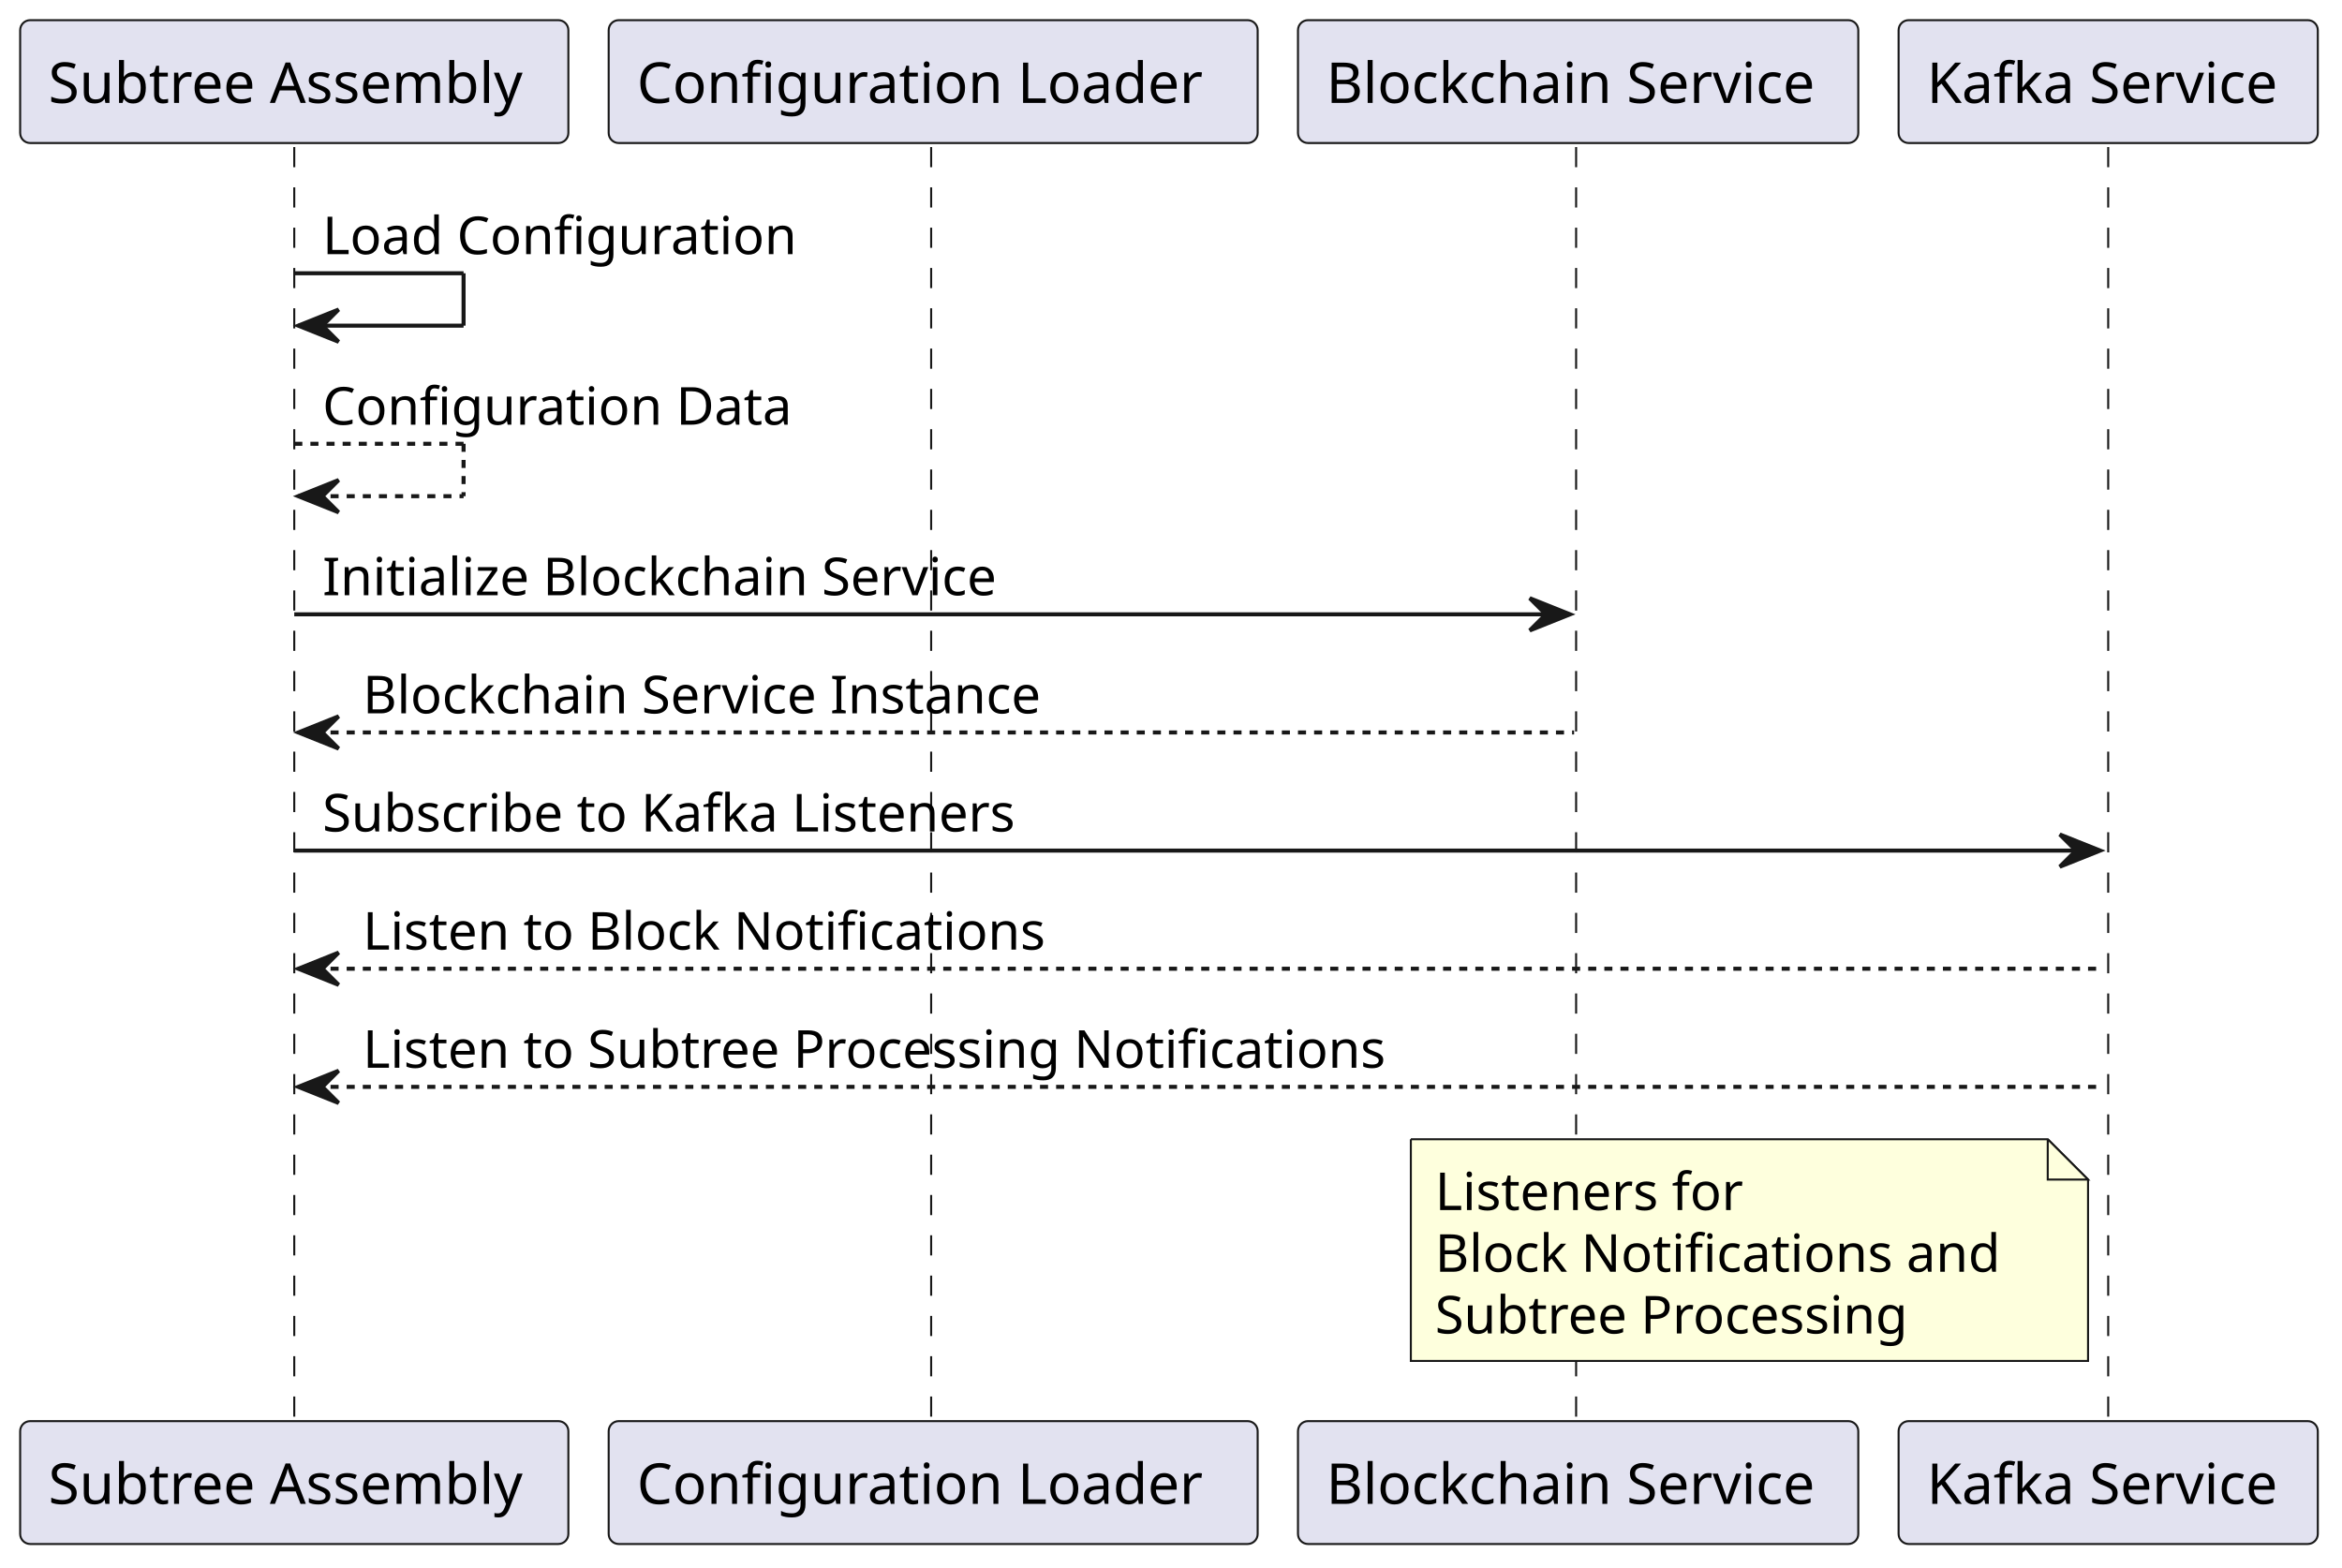
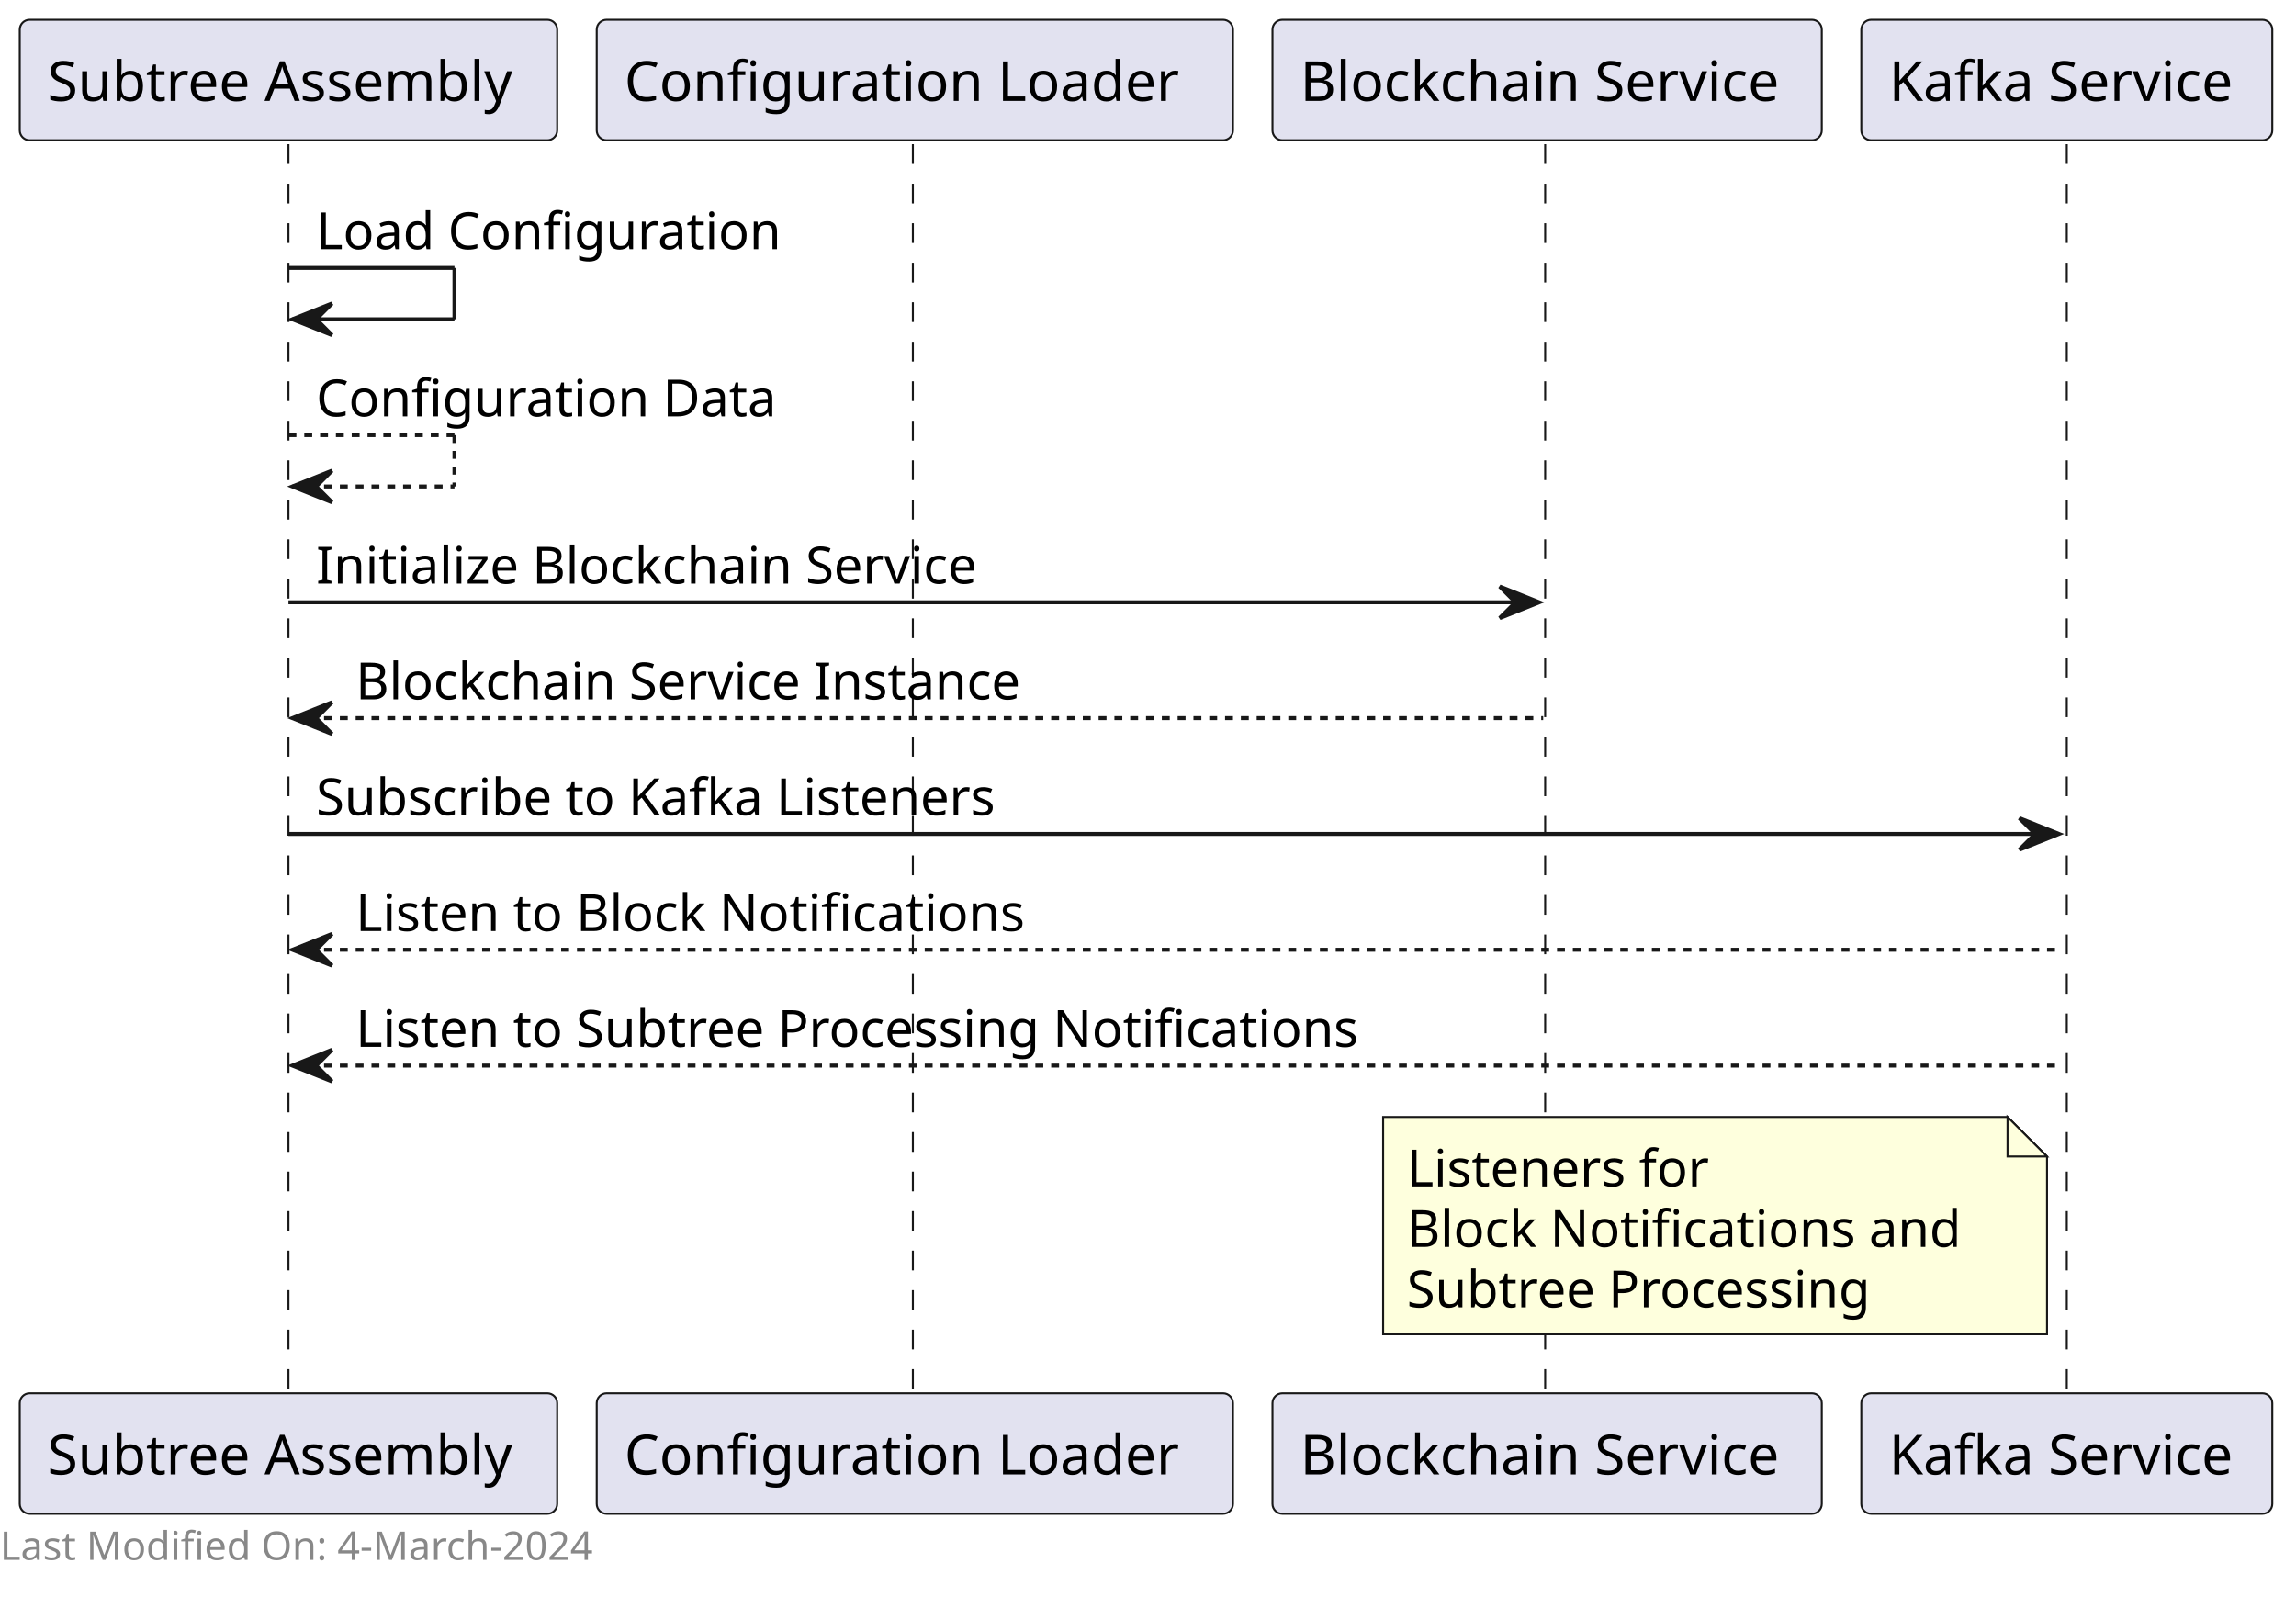
- <svg xmlns="http://www.w3.org/2000/svg" contentStyleType="text/css" height="389px" preserveAspectRatio="none" style="width:581px;height:389px;background:#FFFFFF;" version="1.1" viewBox="0 0 581 389" width="581px" zoomAndPan="magnify">
-   <defs />
-   <g>
-     <line style="stroke:#181818;stroke-width:0.5;stroke-dasharray:5.0,5.0;" x1="73" x2="73" y1="36.488" y2="353.594" />
-     <line style="stroke:#181818;stroke-width:0.5;stroke-dasharray:5.0,5.0;" x1="231" x2="231" y1="36.488" y2="353.594" />
-     <line style="stroke:#181818;stroke-width:0.5;stroke-dasharray:5.0,5.0;" x1="391" x2="391" y1="36.488" y2="353.594" />
-     <line style="stroke:#181818;stroke-width:0.5;stroke-dasharray:5.0,5.0;" x1="523" x2="523" y1="36.488" y2="353.594" />
-     <rect fill="#E2E2F0" height="30.488" rx="2.5" ry="2.5" style="stroke:#181818;stroke-width:0.5;" width="136" x="5" y="5" />
-     <text fill="#000000" font-family="sans-serif" font-size="14" lengthAdjust="spacing" textLength="122" x="12" y="25.535">Subtree Assembly</text>
-     <rect fill="#E2E2F0" height="30.488" rx="2.5" ry="2.5" style="stroke:#181818;stroke-width:0.5;" width="136" x="5" y="352.594" />
-     <text fill="#000000" font-family="sans-serif" font-size="14" lengthAdjust="spacing" textLength="122" x="12" y="373.129">Subtree Assembly</text>
-     <rect fill="#E2E2F0" height="30.488" rx="2.5" ry="2.5" style="stroke:#181818;stroke-width:0.5;" width="161" x="151" y="5" />
-     <text fill="#000000" font-family="sans-serif" font-size="14" lengthAdjust="spacing" textLength="147" x="158" y="25.535">Configuration Loader</text>
-     <rect fill="#E2E2F0" height="30.488" rx="2.5" ry="2.5" style="stroke:#181818;stroke-width:0.5;" width="161" x="151" y="352.594" />
-     <text fill="#000000" font-family="sans-serif" font-size="14" lengthAdjust="spacing" textLength="147" x="158" y="373.129">Configuration Loader</text>
-     <rect fill="#E2E2F0" height="30.488" rx="2.5" ry="2.5" style="stroke:#181818;stroke-width:0.5;" width="139" x="322" y="5" />
-     <text fill="#000000" font-family="sans-serif" font-size="14" lengthAdjust="spacing" textLength="125" x="329" y="25.535">Blockchain Service</text>
-     <rect fill="#E2E2F0" height="30.488" rx="2.5" ry="2.5" style="stroke:#181818;stroke-width:0.5;" width="139" x="322" y="352.594" />
-     <text fill="#000000" font-family="sans-serif" font-size="14" lengthAdjust="spacing" textLength="125" x="329" y="373.129">Blockchain Service</text>
-     <rect fill="#E2E2F0" height="30.488" rx="2.5" ry="2.5" style="stroke:#181818;stroke-width:0.5;" width="104" x="471" y="5" />
-     <text fill="#000000" font-family="sans-serif" font-size="14" lengthAdjust="spacing" textLength="90" x="478" y="25.535">Kafka Service</text>
-     <rect fill="#E2E2F0" height="30.488" rx="2.5" ry="2.5" style="stroke:#181818;stroke-width:0.5;" width="104" x="471" y="352.594" />
-     <text fill="#000000" font-family="sans-serif" font-size="14" lengthAdjust="spacing" textLength="90" x="478" y="373.129">Kafka Service</text>
-     <line style="stroke:#181818;stroke-width:1.0;" x1="73" x2="115" y1="67.799" y2="67.799" />
-     <line style="stroke:#181818;stroke-width:1.0;" x1="115" x2="115" y1="67.799" y2="80.799" />
-     <line style="stroke:#181818;stroke-width:1.0;" x1="74" x2="115" y1="80.799" y2="80.799" />
-     <polygon fill="#181818" points="84,76.799,74,80.799,84,84.799,80,80.799" style="stroke:#181818;stroke-width:1.0;" />
-     <text fill="#000000" font-family="sans-serif" font-size="13" lengthAdjust="spacing" textLength="121" x="80" y="63.057">Load Configuration</text>
-     <line style="stroke:#181818;stroke-width:1.0;stroke-dasharray:2.0,2.0;" x1="73" x2="115" y1="110.109" y2="110.109" />
-     <line style="stroke:#181818;stroke-width:1.0;stroke-dasharray:2.0,2.0;" x1="115" x2="115" y1="110.109" y2="123.109" />
-     <line style="stroke:#181818;stroke-width:1.0;stroke-dasharray:2.0,2.0;" x1="74" x2="115" y1="123.109" y2="123.109" />
-     <polygon fill="#181818" points="84,119.109,74,123.109,84,127.109,80,123.109" style="stroke:#181818;stroke-width:1.0;" />
-     <text fill="#000000" font-family="sans-serif" font-size="13" lengthAdjust="spacing" textLength="120" x="80" y="105.367">Configuration Data</text>
-     <polygon fill="#181818" points="379.5,148.42,389.5,152.42,379.5,156.42,383.5,152.42" style="stroke:#181818;stroke-width:1.0;" />
-     <line style="stroke:#181818;stroke-width:1.0;" x1="73" x2="385.5" y1="152.42" y2="152.42" />
-     <text fill="#000000" font-family="sans-serif" font-size="13" lengthAdjust="spacing" textLength="174" x="80" y="147.678">Initialize Blockchain Service</text>
-     <polygon fill="#181818" points="84,177.731,74,181.731,84,185.731,80,181.731" style="stroke:#181818;stroke-width:1.0;" />
-     <line style="stroke:#181818;stroke-width:1.0;stroke-dasharray:2.0,2.0;" x1="78" x2="390.5" y1="181.731" y2="181.731" />
-     <text fill="#000000" font-family="sans-serif" font-size="13" lengthAdjust="spacing" textLength="173" x="90" y="176.988">Blockchain Service Instance</text>
-     <polygon fill="#181818" points="511,207.041,521,211.041,511,215.041,515,211.041" style="stroke:#181818;stroke-width:1.0;" />
-     <line style="stroke:#181818;stroke-width:1.0;" x1="73" x2="517" y1="211.041" y2="211.041" />
-     <text fill="#000000" font-family="sans-serif" font-size="13" lengthAdjust="spacing" textLength="178" x="80" y="206.299">Subscribe to Kafka Listeners</text>
-     <polygon fill="#181818" points="84,236.352,74,240.352,84,244.352,80,240.352" style="stroke:#181818;stroke-width:1.0;" />
-     <line style="stroke:#181818;stroke-width:1.0;stroke-dasharray:2.0,2.0;" x1="78" x2="522" y1="240.352" y2="240.352" />
-     <text fill="#000000" font-family="sans-serif" font-size="13" lengthAdjust="spacing" textLength="179" x="90" y="235.609">Listen to Block Notifications</text>
-     <polygon fill="#181818" points="84,265.662,74,269.662,84,273.662,80,269.662" style="stroke:#181818;stroke-width:1.0;" />
-     <line style="stroke:#181818;stroke-width:1.0;stroke-dasharray:2.0,2.0;" x1="78" x2="522" y1="269.662" y2="269.662" />
-     <text fill="#000000" font-family="sans-serif" font-size="13" lengthAdjust="spacing" textLength="264" x="90" y="264.92">Listen to Subtree Processing Notifications</text>
-     <path d="M350,282.662 L350,337.662 L518,337.662 L518,292.662 L508,282.662 L350,282.662 " fill="#FEFFDD" style="stroke:#181818;stroke-width:0.5;" />
-     <path d="M508,282.662 L508,292.662 L518,292.662 L508,282.662 " fill="#FEFFDD" style="stroke:#181818;stroke-width:0.5;" />
-     <text fill="#000000" font-family="sans-serif" font-size="13" lengthAdjust="spacing" textLength="79" x="356" y="300.231">Listeners for</text>
-     <text fill="#000000" font-family="sans-serif" font-size="13" lengthAdjust="spacing" textLength="147" x="356" y="315.541">Block Notifications and</text>
-     <text fill="#000000" font-family="sans-serif" font-size="13" lengthAdjust="spacing" textLength="119" x="356" y="330.852">Subtree Processing</text>
+ <svg xmlns="http://www.w3.org/2000/svg" contentStyleType="text/css" height="404" preserveAspectRatio="none" viewBox="0 0 581 404" width="581" zoomAndPan="magnify">
+   <g stroke="#181818">
+     <path d="m73 36.488v317.106" stroke-dasharray="5 5" stroke-width=".5" />
+     <path d="m231 36.488v317.106" stroke-dasharray="5 5" stroke-width=".5" />
+     <path d="m391 36.488v317.106" stroke-dasharray="5 5" stroke-width=".5" />
+     <path d="m523 36.488v317.106" stroke-dasharray="5 5" stroke-width=".5" />
+     <rect fill="#e2e2f0" height="30.488" rx="2.5" stroke-width=".5" width="136" x="5" y="5" />
  </g>
+   <text font-family="sans-serif" font-size="14" lengthAdjust="spacing" textLength="122" x="12" y="25.535">Subtree Assembly</text>
+   <rect fill="#e2e2f0" height="30.488" rx="2.5" stroke="#181818" stroke-width=".5" width="136" x="5" y="352.594" />
+   <text font-family="sans-serif" font-size="14" lengthAdjust="spacing" textLength="122" x="12" y="373.129">Subtree Assembly</text>
+   <rect fill="#e2e2f0" height="30.488" rx="2.5" stroke="#181818" stroke-width=".5" width="161" x="151" y="5" />
+   <text font-family="sans-serif" font-size="14" lengthAdjust="spacing" textLength="147" x="158" y="25.535">Configuration Loader</text>
+   <rect fill="#e2e2f0" height="30.488" rx="2.5" stroke="#181818" stroke-width=".5" width="161" x="151" y="352.594" />
+   <text font-family="sans-serif" font-size="14" lengthAdjust="spacing" textLength="147" x="158" y="373.129">Configuration Loader</text>
+   <rect fill="#e2e2f0" height="30.488" rx="2.5" stroke="#181818" stroke-width=".5" width="139" x="322" y="5" />
+   <text font-family="sans-serif" font-size="14" lengthAdjust="spacing" textLength="125" x="329" y="25.535">Blockchain Service</text>
+   <rect fill="#e2e2f0" height="30.488" rx="2.5" stroke="#181818" stroke-width=".5" width="139" x="322" y="352.594" />
+   <text font-family="sans-serif" font-size="14" lengthAdjust="spacing" textLength="125" x="329" y="373.129">Blockchain Service</text>
+   <rect fill="#e2e2f0" height="30.488" rx="2.5" stroke="#181818" stroke-width=".5" width="104" x="471" y="5" />
+   <text font-family="sans-serif" font-size="14" lengthAdjust="spacing" textLength="90" x="478" y="25.535">Kafka Service</text>
+   <rect fill="#e2e2f0" height="30.488" rx="2.5" stroke="#181818" stroke-width=".5" width="104" x="471" y="352.594" />
+   <text font-family="sans-serif" font-size="14" lengthAdjust="spacing" textLength="90" x="478" y="373.129">Kafka Service</text>
+   <path d="m73 67.799h42" stroke="#181818" />
+   <path d="m115 67.799v13" stroke="#181818" />
+   <path d="m74 80.799h41" stroke="#181818" />
+   <path d="m84 76.799-10 4 10 4-4-4z" fill="#181818" stroke="#181818" />
+   <text font-family="sans-serif" font-size="13" lengthAdjust="spacing" textLength="121" x="80" y="63.057">Load Configuration</text>
+   <path d="m73 110.109h42" stroke="#181818" stroke-dasharray="2 2" />
+   <path d="m115 110.109v13" stroke="#181818" stroke-dasharray="2 2" />
+   <path d="m74 123.109h41" stroke="#181818" stroke-dasharray="2 2" />
+   <path d="m84 119.109-10 4 10 4-4-4z" fill="#181818" stroke="#181818" />
+   <text font-family="sans-serif" font-size="13" lengthAdjust="spacing" textLength="120" x="80" y="105.367">Configuration Data</text>
+   <path d="m379.5 148.42 10 4-10 4 4-4z" fill="#181818" stroke="#181818" />
+   <path d="m73 152.42h312.5" stroke="#181818" />
+   <text font-family="sans-serif" font-size="13" lengthAdjust="spacing" textLength="174" x="80" y="147.678">Initialize Blockchain Service</text>
+   <path d="m84 177.731-10 4 10 4-4-4z" fill="#181818" stroke="#181818" />
+   <path d="m78 181.731h312.5" stroke="#181818" stroke-dasharray="2 2" />
+   <text font-family="sans-serif" font-size="13" lengthAdjust="spacing" textLength="173" x="90" y="176.988">Blockchain Service Instance</text>
+   <path d="m511 207.041 10 4-10 4 4-4z" fill="#181818" stroke="#181818" />
+   <path d="m73 211.041h444" stroke="#181818" />
+   <text font-family="sans-serif" font-size="13" lengthAdjust="spacing" textLength="178" x="80" y="206.299">Subscribe to Kafka Listeners</text>
+   <path d="m84 236.352-10 4 10 4-4-4z" fill="#181818" stroke="#181818" />
+   <path d="m78 240.352h444" stroke="#181818" stroke-dasharray="2 2" />
+   <text font-family="sans-serif" font-size="13" lengthAdjust="spacing" textLength="179" x="90" y="235.609">Listen to Block Notifications</text>
+   <path d="m84 265.662-10 4 10 4-4-4z" fill="#181818" stroke="#181818" />
+   <path d="m78 269.662h444" stroke="#181818" stroke-dasharray="2 2" />
+   <text font-family="sans-serif" font-size="13" lengthAdjust="spacing" textLength="264" x="90" y="264.92">Listen to Subtree Processing Notifications</text>
+   <path d="m350 282.662v55h168v-45l-10-10z" fill="#feffdd" stroke="#181818" stroke-width=".5" />
+   <path d="m508 282.662v10h10z" fill="#feffdd" stroke="#181818" stroke-width=".5" />
+   <text font-family="sans-serif" font-size="13" lengthAdjust="spacing" textLength="79" x="356" y="300.231">Listeners for</text>
+   <text font-family="sans-serif" font-size="13" lengthAdjust="spacing" textLength="147" x="356" y="315.541">Block Notifications and</text>
+   <text font-family="sans-serif" font-size="13" lengthAdjust="spacing" textLength="119" x="356" y="330.852">Subtree Processing</text>
+   <text fill="#888" font-family="sans-serif" font-size="10" lengthAdjust="spacing" textLength="161" y="394.75">Last Modified On: 4-March-2024</text>
</svg>
